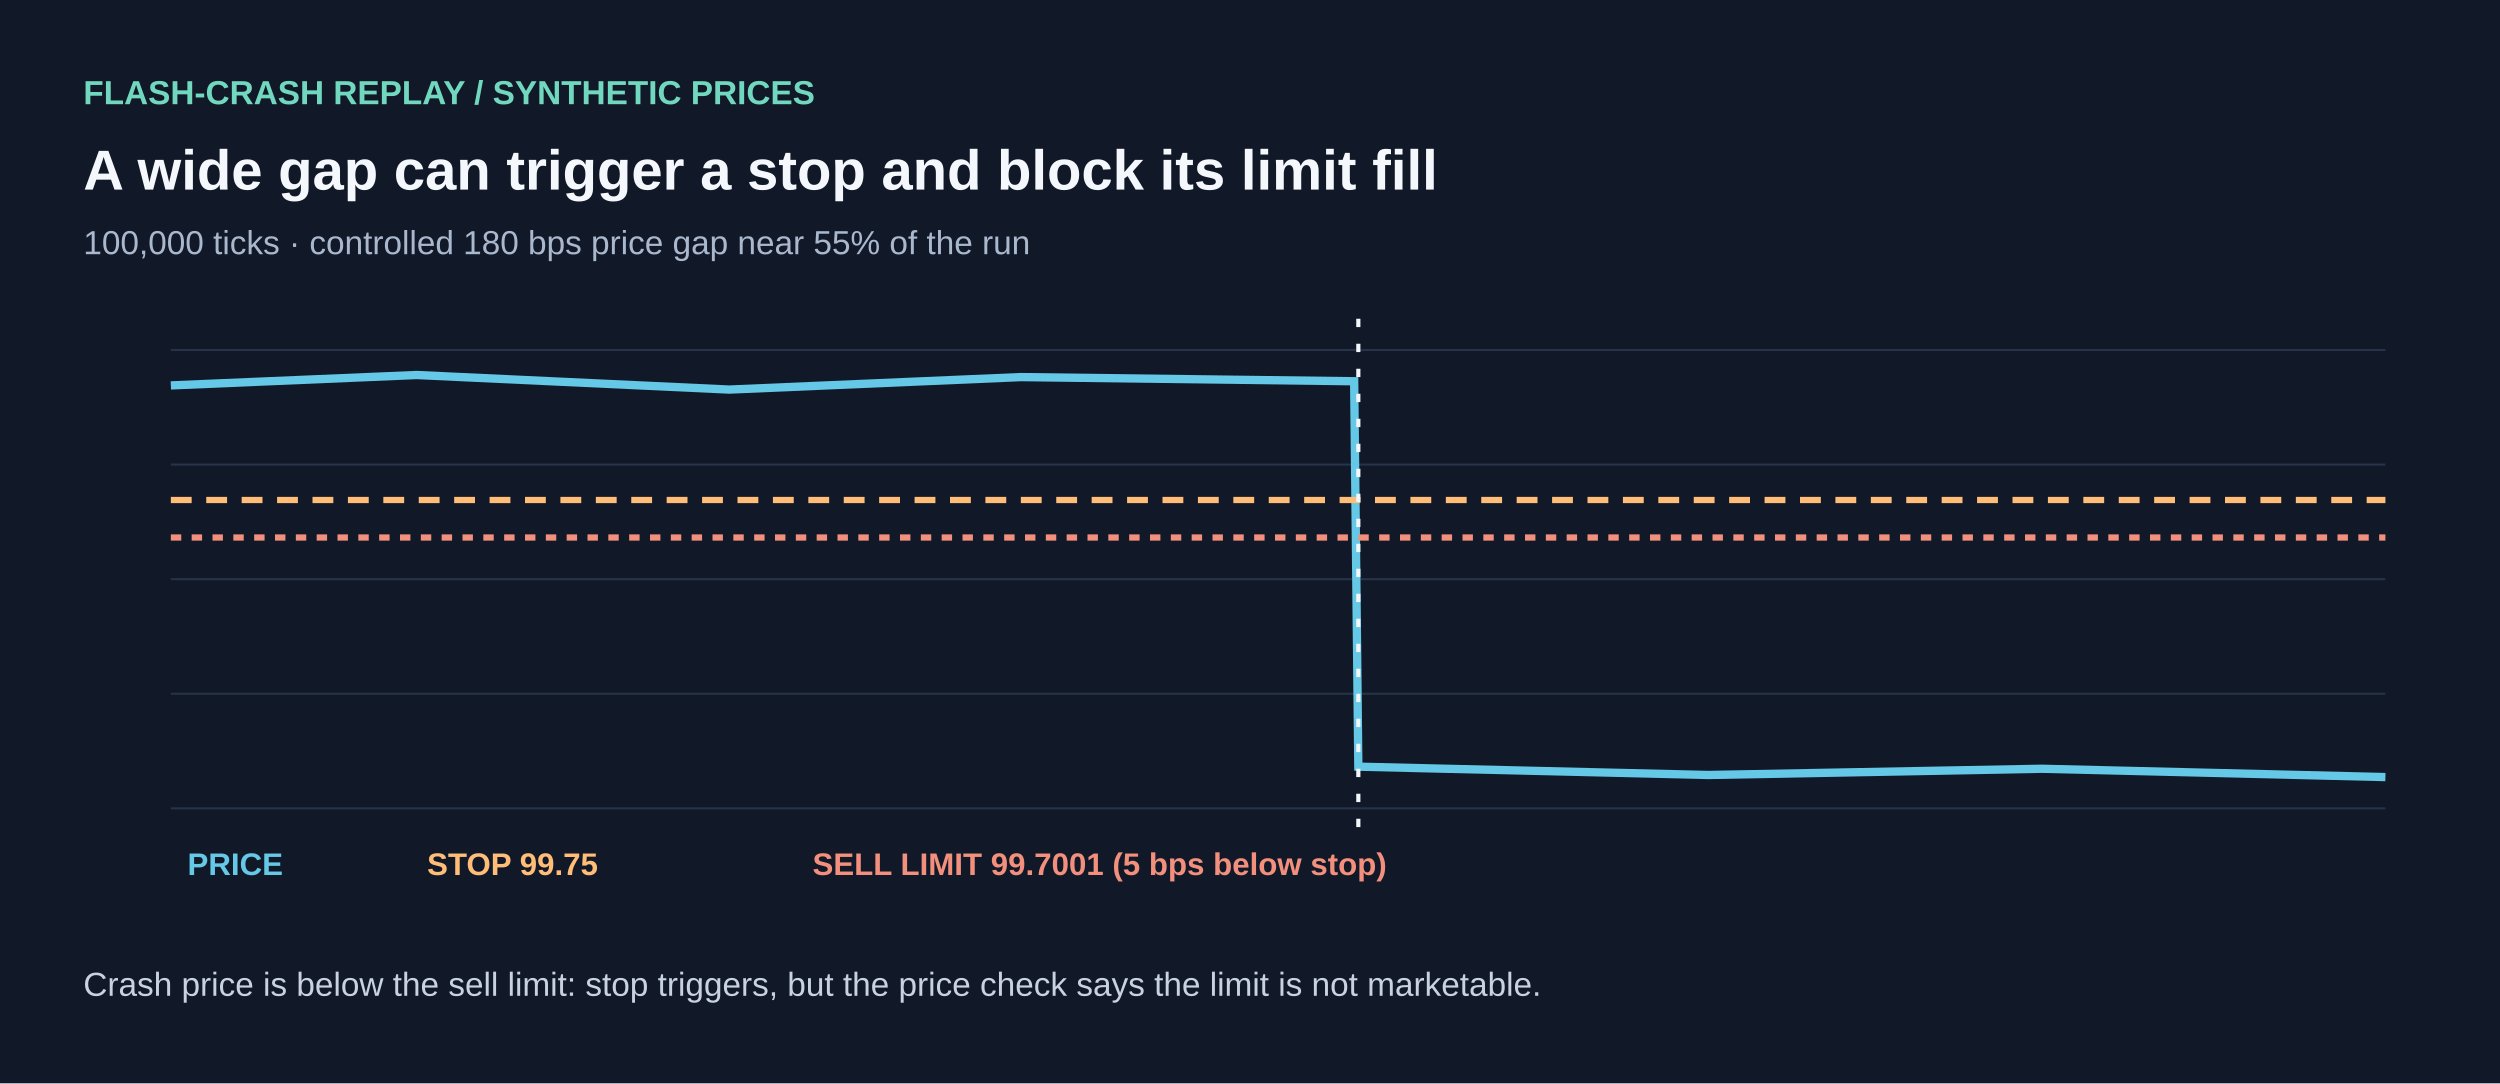
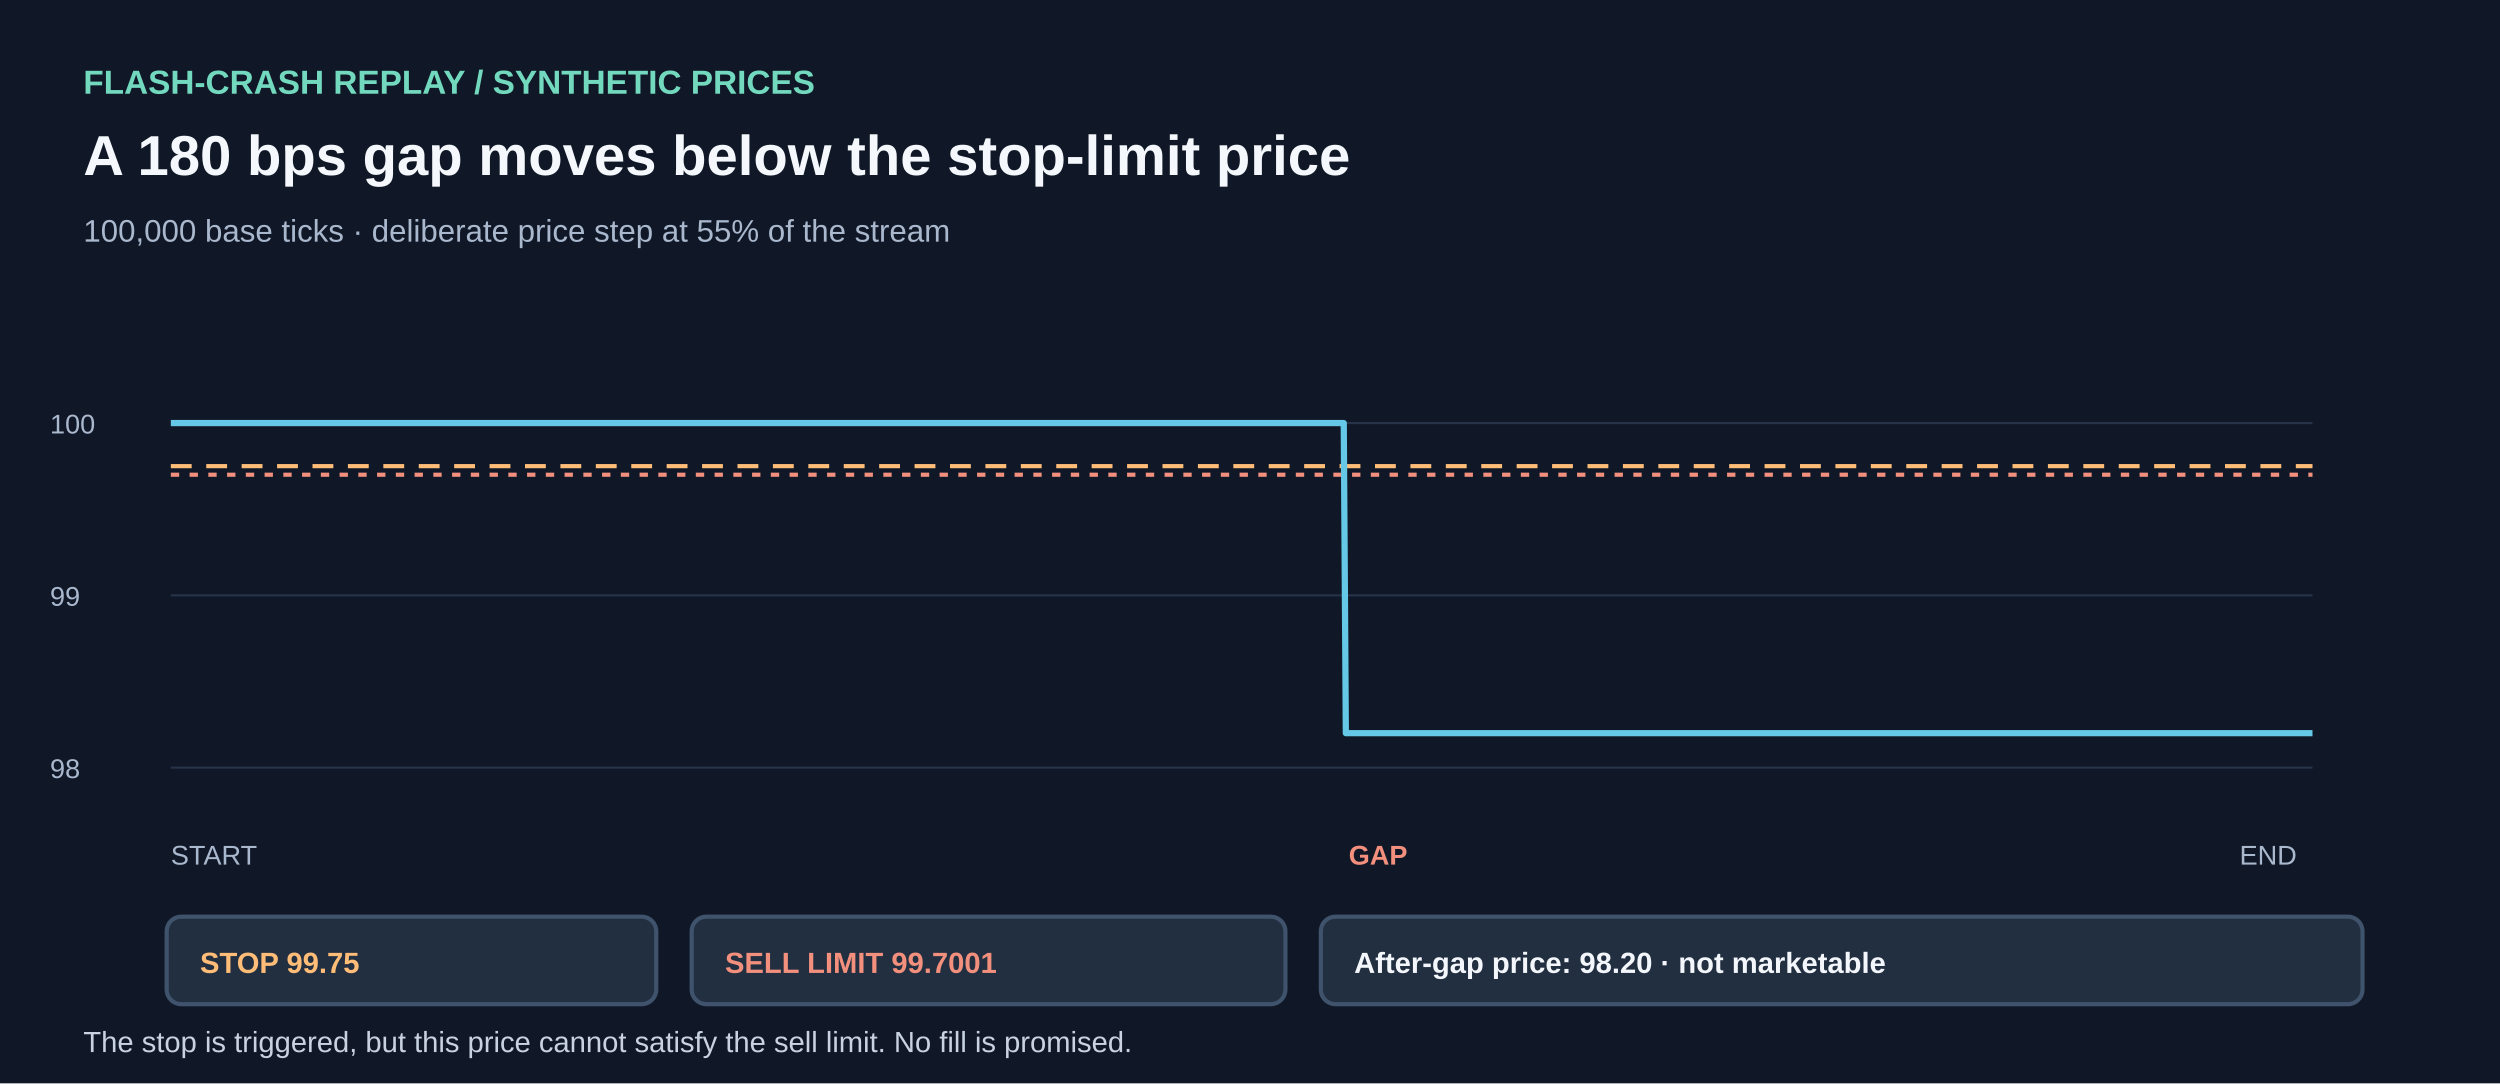
<svg xmlns="http://www.w3.org/2000/svg" width="1200" height="520" viewBox="0 0 1200 520">
-   <rect width="1200" height="520" fill="#111827" />
-   <g font-family="Arial,sans-serif">
-     <text x="40" y="50" fill="#71d8bf" font-size="16" font-weight="700">FLASH-CRASH REPLAY / SYNTHETIC PRICES</text>
-     <text x="40" y="91" fill="#f4f7fb" font-size="27" font-weight="700">A wide gap can trigger a stop and block its limit fill</text>
-     <text x="40" y="122" fill="#aab8ce" font-size="16">100,000 ticks · controlled 180 bps price gap near 55% of the run</text>
-     <g stroke="#263348">
-       <path d="M82 168 H1145" />
-       <path d="M82 223 H1145" />
-       <path d="M82 278 H1145" />
-       <path d="M82 333 H1145" />
-       <path d="M82 388 H1145" />
-     </g>
-     <path d="M82 185 L200 180 L350 187 L490 181 L650 183 L652 368 L820 372 L980 369 L1145 373" stroke="#64c8e6" stroke-width="4" fill="none" />
-     <path d="M82 240 H1145" stroke="#ffbd78" stroke-width="3" stroke-dasharray="10 7" />
-     <path d="M82 258 H1145" stroke="#f28f7d" stroke-width="3" stroke-dasharray="5 5" />
-     <path d="M652 153 V398" stroke="#f3f6fb" stroke-width="2" stroke-dasharray="4 8" />
-     <text x="90" y="420" fill="#64c8e6" font-size="15" font-weight="700">PRICE</text>
-     <text x="205" y="420" fill="#ffbd78" font-size="15" font-weight="700">STOP 99.75</text>
-     <text x="390" y="420" fill="#f28f7d" font-size="15" font-weight="700">SELL LIMIT 99.7001 (5 bps below stop)</text>
-     <text x="40" y="478" fill="#c8d2e1" font-size="16">Crash price is below the sell limit: stop triggers, but the price check says the limit is not marketable.</text>
-   </g>
+   <rect width="1200" height="520" fill="#101827" />
+   <text x="40" y="45" font-family="Arial,sans-serif" font-size="16" font-weight="700" fill="#72d9be">FLASH-CRASH REPLAY / SYNTHETIC PRICES</text>
+   <text x="40" y="84" font-family="Arial,sans-serif" font-size="27" font-weight="700" fill="#f4f7fb">A 180 bps gap moves below the stop-limit price</text>
+   <text x="40" y="116" font-family="Arial,sans-serif" font-size="15" font-weight="400" fill="#aab8ce">100,000 base ticks · deliberate price step at 55% of the stream</text>
+   <path d="M82 203.08 H1110" stroke="#263348" stroke-width="1" />
+   <text x="24" y="208.077" font-family="Arial,sans-serif" font-size="13" font-weight="400" fill="#aab8ce">100</text>
+   <path d="M82 285.77 H1110" stroke="#263348" stroke-width="1" />
+   <text x="24" y="290.769" font-family="Arial,sans-serif" font-size="13" font-weight="400" fill="#aab8ce">99</text>
+   <path d="M82 368.46 H1110" stroke="#263348" stroke-width="1" />
+   <text x="24" y="373.462" font-family="Arial,sans-serif" font-size="13" font-weight="400" fill="#aab8ce">98</text>
+   <path d="M82 223.75 H1110" stroke="#ffbd78" stroke-width="2" stroke-dasharray="10 7" />
+   <path d="M82 227.87 H1110" stroke="#f28f7d" stroke-width="2" stroke-dasharray="4 5" />
+   <path d="M82 203.08 L645 203.08 L646 351.92 L1110 351.92" fill="none" stroke="#64c8e6" stroke-width="3" stroke-linejoin="round" />
+   <text x="82" y="415" font-family="Arial,sans-serif" font-size="13" font-weight="400" fill="#aab8ce">START</text>
+   <text x="647.4" y="415" font-family="Arial,sans-serif" font-size="13" font-weight="700" fill="#f28f7d">GAP</text>
+   <text x="1075" y="415" font-family="Arial,sans-serif" font-size="13" font-weight="400" fill="#aab8ce">END</text>
+   <rect x="80" y="440" width="235" height="42" rx="7" fill="#222f40" stroke="#40536c" stroke-width="2" />
+   <text x="96" y="467" font-family="Arial,sans-serif" font-size="14" font-weight="700" fill="#ffbd78">STOP  99.75</text>
+   <rect x="332" y="440" width="285" height="42" rx="7" fill="#222f40" stroke="#40536c" stroke-width="2" />
+   <text x="348" y="467" font-family="Arial,sans-serif" font-size="14" font-weight="700" fill="#f28f7d">SELL LIMIT  99.7001</text>
+   <rect x="634" y="440" width="500" height="42" rx="7" fill="#222f40" stroke="#40536c" stroke-width="2" />
+   <text x="650" y="467" font-family="Arial,sans-serif" font-size="14" font-weight="700" fill="#f3f6fb">After-gap price: 98.20 · not marketable</text>
+   <text x="40" y="505" font-family="Arial,sans-serif" font-size="14" font-weight="400" fill="#c8d2e1">The stop is triggered, but this price cannot satisfy the sell limit. No fill is promised.</text>
</svg>
